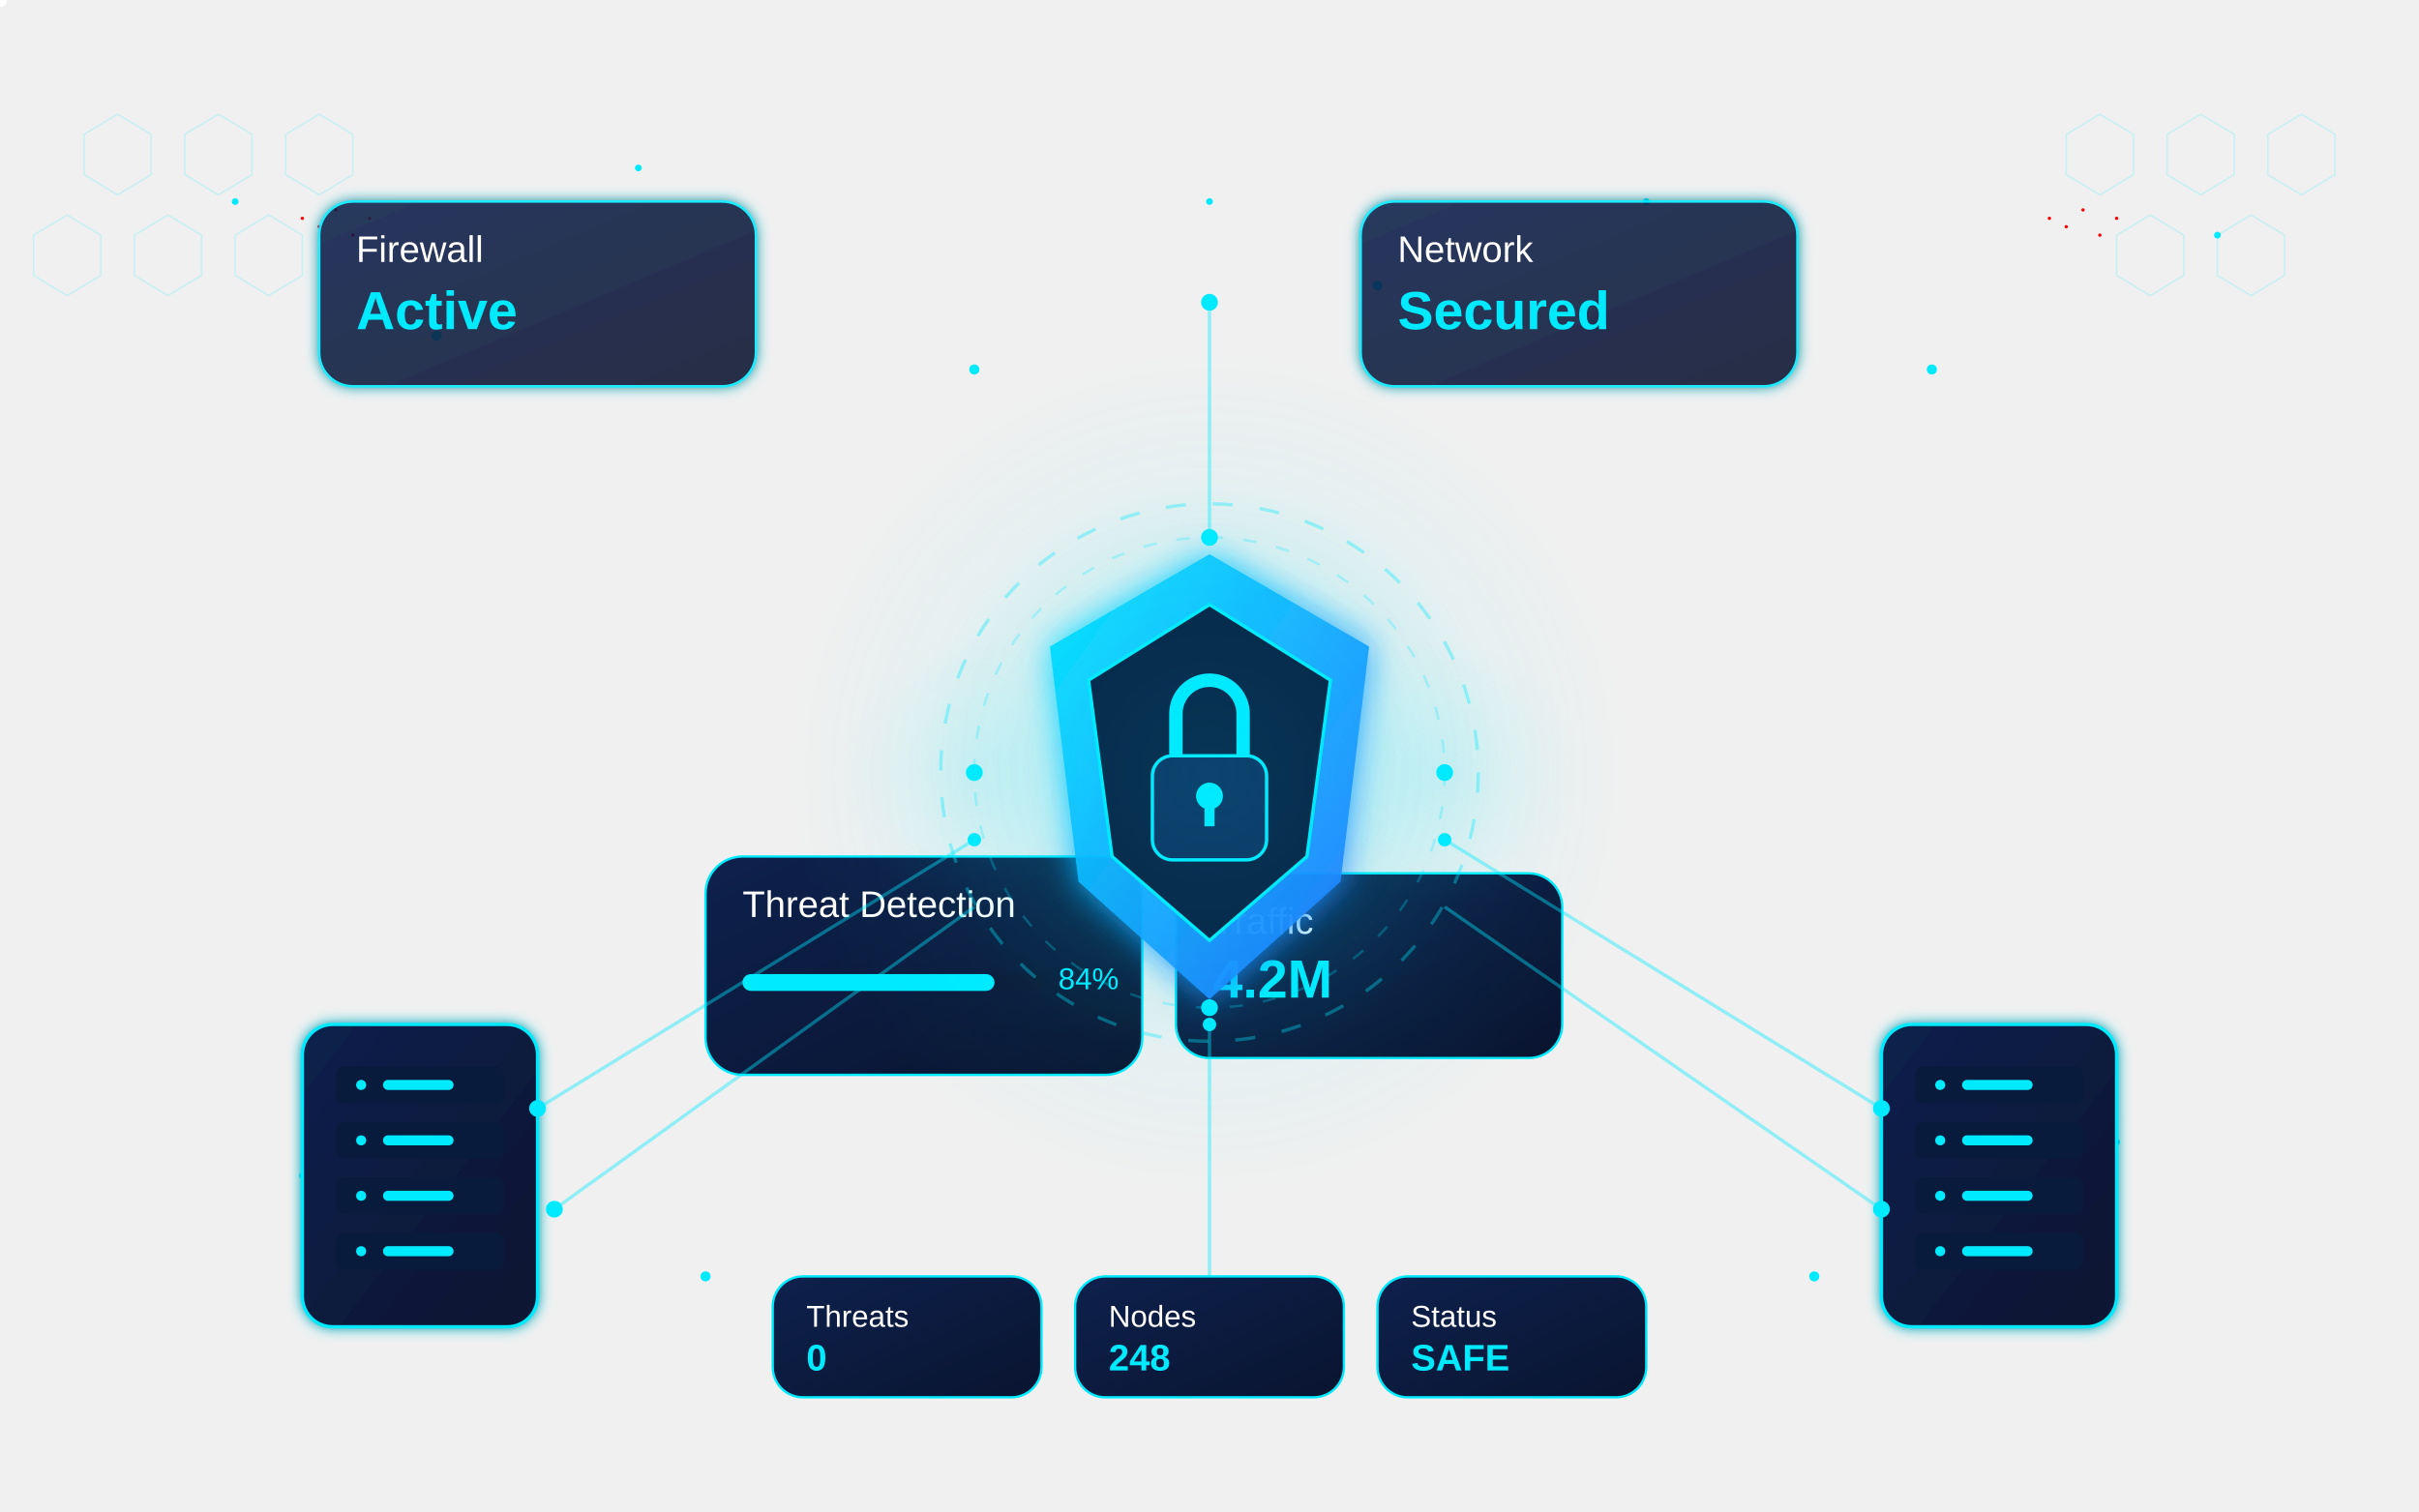
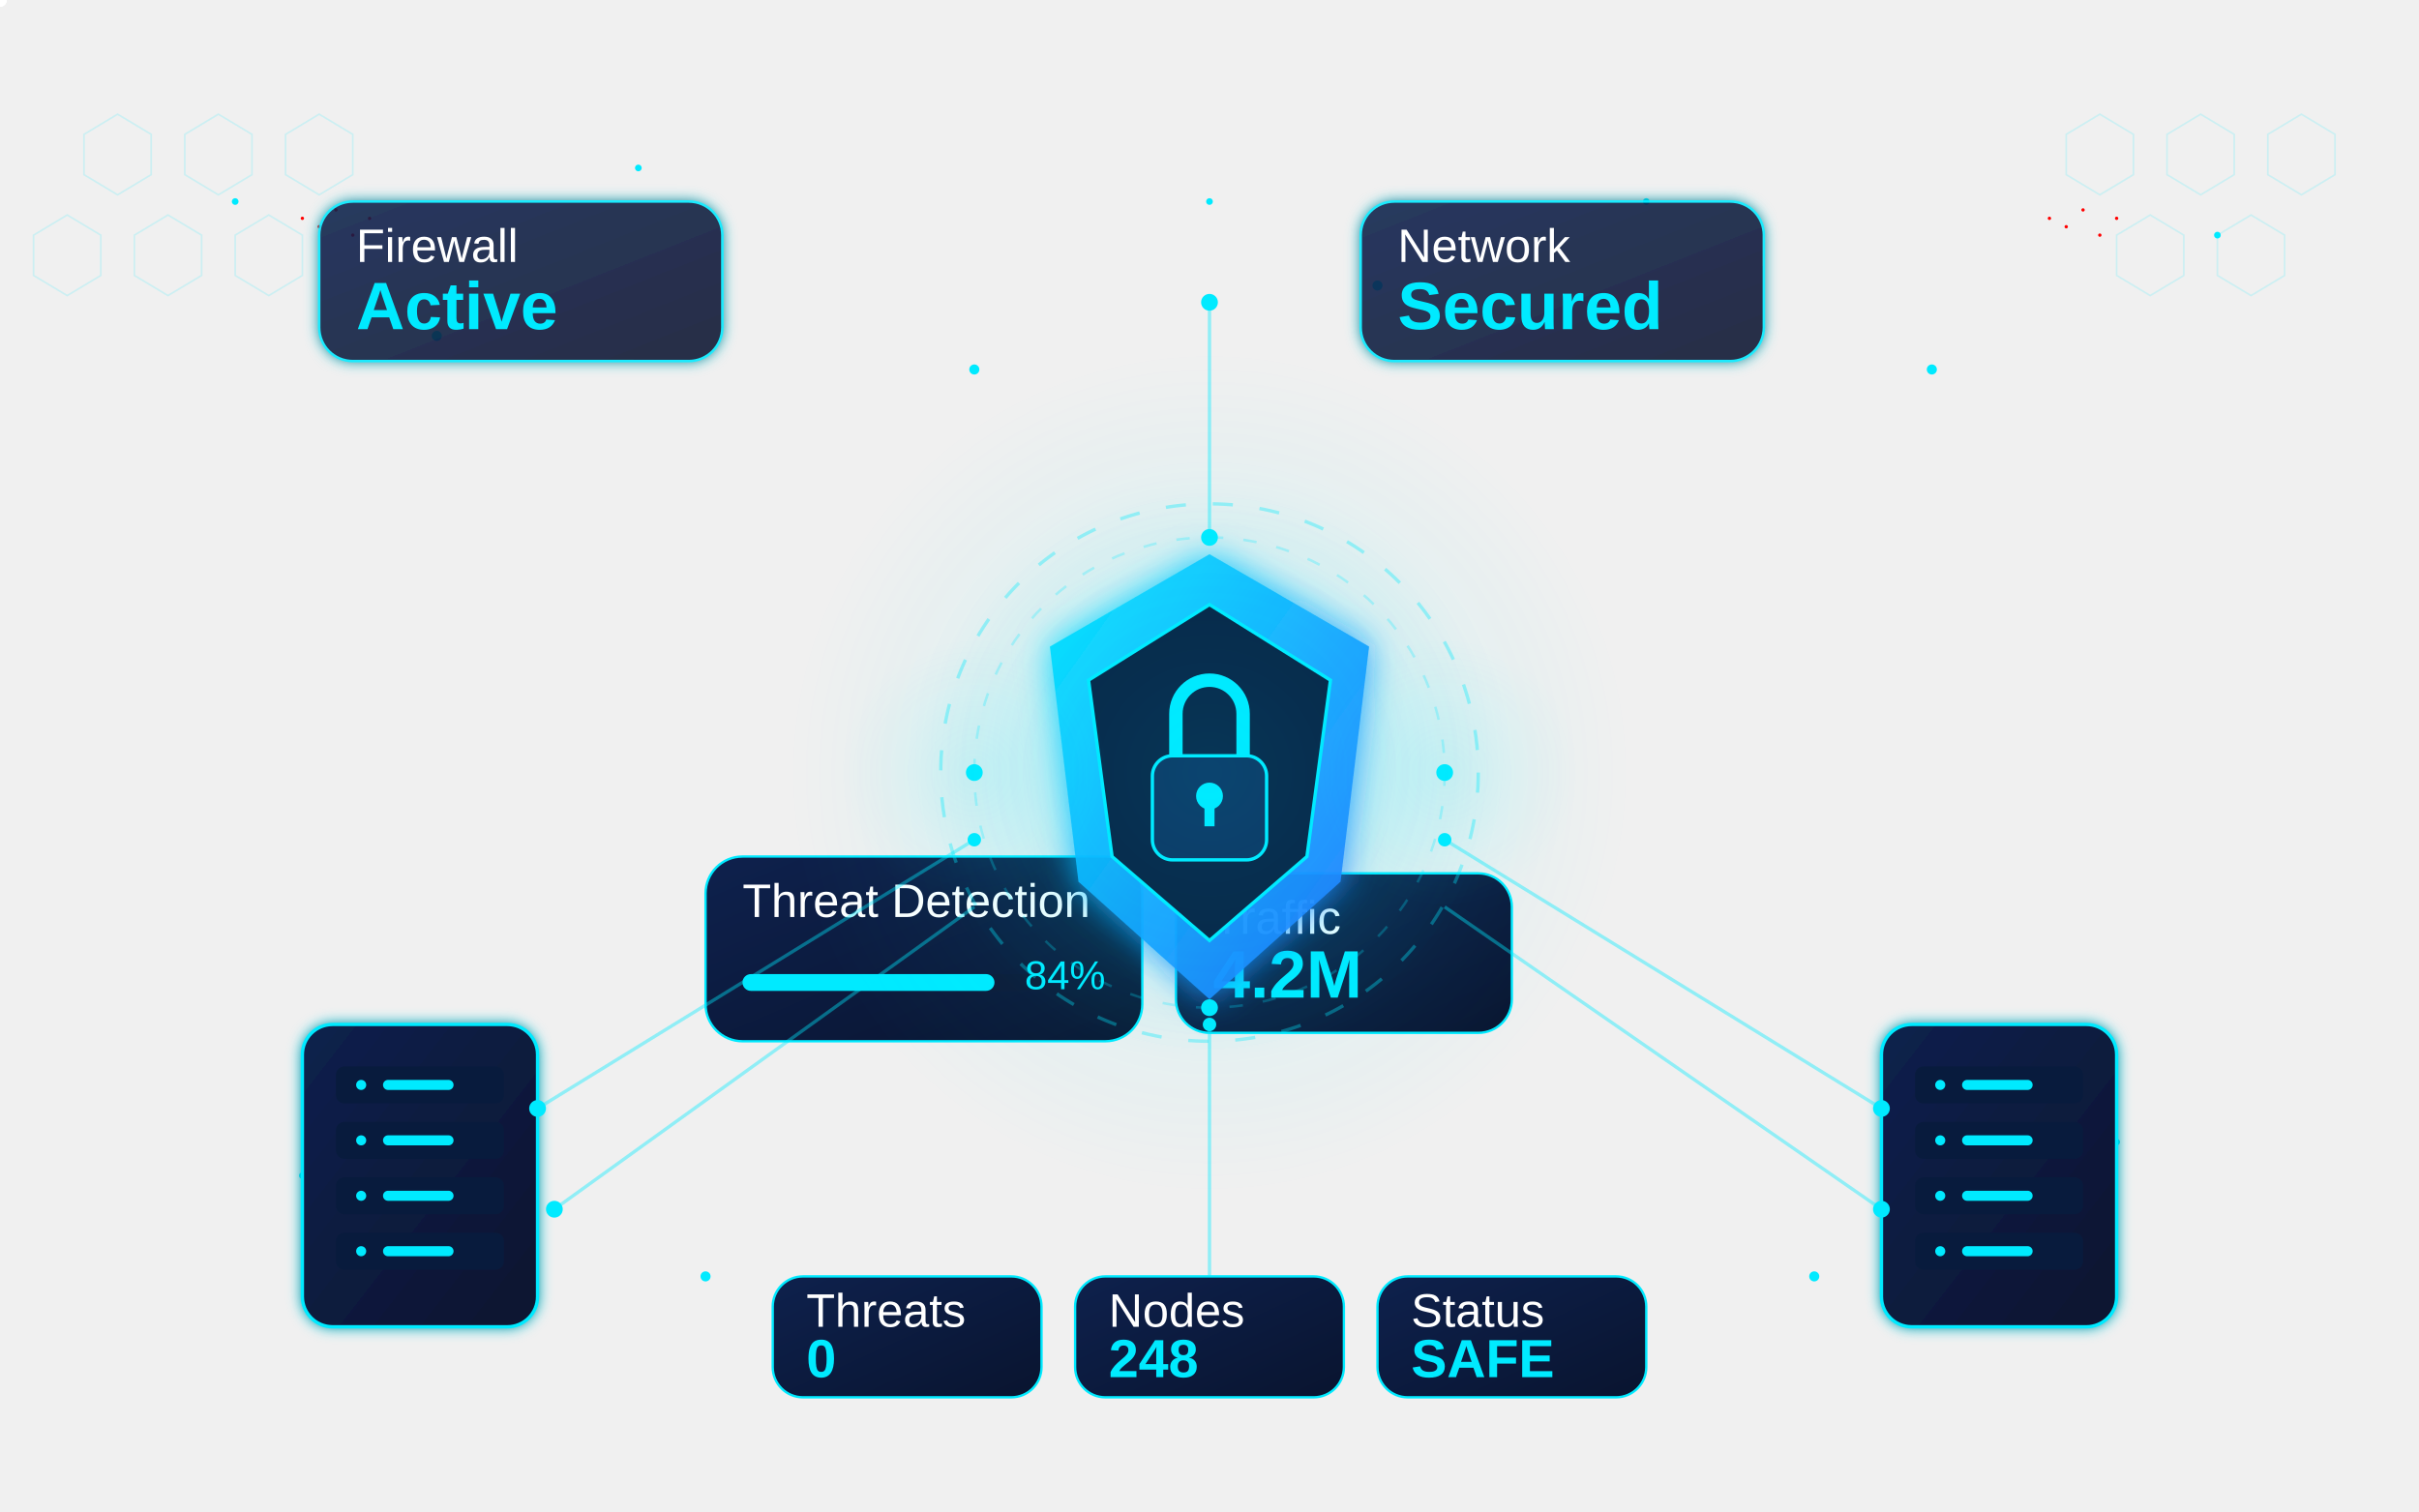
<svg xmlns="http://www.w3.org/2000/svg" width="1440" height="900" viewBox="0 0 1440 900">
  <defs>
    <linearGradient id="cardGradient" x1="0%" y1="0%" x2="100%" y2="100%">
      <stop offset="0%" stop-color="#0E214D" />
      <stop offset="100%" stop-color="#09142F" />
    </linearGradient>
    <linearGradient id="shieldGradient" x1="0%" y1="0%" x2="100%" y2="100%">
      <stop offset="0%" stop-color="#00E7FF" />
      <stop offset="100%" stop-color="#286CFF" />
    </linearGradient>
    <radialGradient id="cyanGlow">
      <stop offset="0%" stop-color="#00EAFF" stop-opacity="0.65" />
      <stop offset="100%" stop-color="#00EAFF" stop-opacity="0" />
    </radialGradient>
    <filter id="shieldGlow" x="-100%" y="-100%" width="300%" height="300%">
      <feGaussianBlur stdDeviation="10" result="blur" />
      <feMerge>
        <feMergeNode in="blur" />
        <feMergeNode in="SourceGraphic" />
      </feMerge>
    </filter>
    <filter id="cardGlow" x="-100%" y="-100%" width="300%" height="300%">
      <feGaussianBlur stdDeviation="4" result="blur" />
      <feMerge>
        <feMergeNode in="blur" />
        <feMergeNode in="SourceGraphic" />
      </feMerge>
    </filter>
    <filter id="glassBlur">
      <feGaussianBlur stdDeviation="8" />
    </filter>
  </defs>
  <style>
  .pulse-glow {
    animation: pulseGlow 3s ease-in-out infinite;
  }

  .float-card {
    animation: floatCard 4s ease-in-out infinite;
  }

  .rotate-ring {
    animation: spinRing 30s linear infinite;
  }
  .rotate-ring-reverse {
    animation: spinRingReverse 30s linear infinite;
  }

  .particle {
    animation: particleMove 5s infinite alternate ease-in-out;
  }

  .network-dot {
    animation: blinkDot 1.5s infinite;
  }

  @keyframes pulseGlow {
    0% { opacity: 0.65; }
    50% { opacity: 1; }
    100% { opacity: 0.65; }
  }

  @keyframes floatCard {
    0% { transform: translateY(0px); }
    50% { transform: translateY(-8px); }
    100% { transform: translateY(0px); }
  }

  @keyframes spinRing {
  from { transform: rotate(0deg); }
  to { transform: rotate(360deg); }
  }
  @keyframes spinRingReverse {
  from { transform: rotate(360deg); }
  to { transform: rotate(0deg); }
  }

  @keyframes rotateRing {
    from { transform: rotate(0deg); }
    to { transform: rotate(360deg); }
  }

  @keyframes particleMove {
    from { transform: translateY(0px); opacity: 0.4; }
    to { transform: translateY(-12px); opacity: 1; }
  }

  @keyframes blinkDot {
    0% { opacity: 0.4; }
    50% { opacity: 1; }
    100% { opacity: 0.4; }
  }
</style>
  <g id="background">
    <rect width="1440" height="900" fill="url(#bgGradient)" />
    <circle cx="720" cy="450" r="180" fill="url(#cyanGlow)" opacity="0.12" />
  </g>
  <g id="hex-grid" opacity="0.15" stroke="#00EAFF" stroke-width="1" fill="none">
    <polygon points="50,80 70,68 90,80 90,104 70,116 50,104" />
    <polygon points="110,80 130,68 150,80 150,104 130,116 110,104" />
    <polygon points="170,80 190,68 210,80 210,104 190,116 170,104" />
    <polygon points="1230,80 1250,68 1270,80 1270,104 1250,116 1230,104" />
    <polygon points="1290,80 1310,68 1330,80 1330,104 1310,116 1290,104" />
    <polygon points="1350,80 1370,68 1390,80 1390,104 1370,116 1350,104" />
    <polygon points="20,140 40,128 60,140 60,164 40,176 20,164" />
    <polygon points="80,140 100,128 120,140 120,164 100,176 80,164" />
    <polygon points="140,140 160,128 180,140 180,164 160,176 140,164" />
    <polygon points="1260,140 1280,128 1300,140 1300,164 1280,176 1260,164" />
    <polygon points="1320,140 1340,128 1360,140 1360,164 1340,176 1320,164" />
  </g>
  <g id="particles">
    <circle class="particle" cx="140" cy="120" r="2" fill="#00EAFF" />
    <circle class="particle" cx="260" cy="200" r="3" fill="#00EAFF" />
    <circle class="particle" cx="380" cy="100" r="2" fill="#00EAFF" />
    <circle class="particle" cx="580" cy="220" r="3" fill="#00EAFF" />
    <circle class="particle" cx="720" cy="120" r="2" fill="#00EAFF" />
    <circle class="particle" cx="820" cy="170" r="3" fill="#00EAFF" />
    <circle class="particle" cx="980" cy="120" r="2" fill="#00EAFF" />
    <circle class="particle" cx="1150" cy="220" r="3" fill="#00EAFF" />
    <circle class="particle" cx="1320" cy="140" r="2" fill="#00EAFF" />
    <circle class="particle" cx="180" cy="700" r="2" fill="#00EAFF" />
    <circle class="particle" cx="420" cy="760" r="3" fill="#00EAFF" />
    <circle class="particle" cx="760" cy="780" r="2" fill="#00EAFF" />
    <circle class="particle" cx="1080" cy="760" r="3" fill="#00EAFF" />
    <circle class="particle" cx="1260" cy="680" r="2" fill="#00EAFF" />
  </g>
  <g id="map-dots" opacity="1" fill="#f00">
    <circle cx="180" cy="130" r="1" />
    <circle cx="190" cy="135" r="1" />
    <circle cx="200" cy="125" r="1" />
    <circle cx="210" cy="140" r="1" />
    <circle cx="220" cy="130" r="1" />
    <circle cx="1220" cy="130" r="1" />
    <circle cx="1230" cy="135" r="1" />
    <circle cx="1240" cy="125" r="1" />
    <circle cx="1250" cy="140" r="1" />
    <circle cx="1260" cy="130" r="1" />
  </g>
  <g id="top-cards" transform="translate(1080,50)">
    <g class="float-card" transform="translate(790,50)">
-       <rect width="260" height="110" rx="20" fill="url(#cardGradient)" opacity="0.88" stroke="#00EAFF" stroke-width="1.5" filter="url(#cardGlow)" />
-       <text x="22" y="36" fill="#FFFFFF" font-size="22" font-family="Arial">
+       <rect width="240" height="95" rx="20" fill="url(#cardGradient)" opacity="0.88" stroke="#00EAFF" stroke-width="1.5" filter="url(#cardGlow)" />
+       <text x="22" y="36" fill="#FFFFFF" font-size="28" font-family="Arial">
      Data Protection
    </text>
-       <text x="22" y="76" fill="#00EAFF" font-size="32" font-family="Arial" font-weight="bold">
+       <text x="22" y="76" fill="#00EAFF" font-size="40" font-family="Arial" font-weight="bold">
      99.8%
    </text>
    </g>
  </g>
  <g id="top-cards" transform="translate(760,50)">
    <g class="float-card" transform="translate(1090,100)">
-       <rect width="260" height="110" rx="20" fill="url(#cardGradient)" opacity="0.88" stroke="#00EAFF" stroke-width="1.5" filter="url(#cardGlow)" />
-       <text x="22" y="36" fill="#FFFFFF" font-size="22" font-family="Arial">
+       <rect width="240" height="95" rx="20" fill="url(#cardGradient)" opacity="0.88" stroke="#00EAFF" stroke-width="1.5" filter="url(#cardGlow)" />
+       <text x="22" y="36" fill="#FFFFFF" font-size="28" font-family="Arial">
      Access Control
    </text>
-       <text x="22" y="76" fill="#00EAFF" font-size="32" font-family="Arial" font-weight="bold">
+       <text x="22" y="76" fill="#00EAFF" font-size="40" font-family="Arial" font-weight="bold">
      Verified
    </text>
    </g>
  </g>
  <g id="top-cards" transform="translate(420,50)">
    <g class="float-card" transform="translate(390,70)">
-       <rect width="260" height="110" rx="20" fill="url(#cardGradient)" opacity="0.88" stroke="#00EAFF" stroke-width="1.5" filter="url(#cardGlow)" />
-       <text x="22" y="36" fill="#FFFFFF" font-size="22" font-family="Arial">
+       <rect width="240" height="95" rx="20" fill="url(#cardGradient)" opacity="0.88" stroke="#00EAFF" stroke-width="1.5" filter="url(#cardGlow)" />
+       <text x="22" y="36" fill="#FFFFFF" font-size="28" font-family="Arial">
      Network
    </text>
-       <text x="22" y="76" fill="#00EAFF" font-size="32" font-family="Arial" font-weight="bold">
+       <text x="22" y="76" fill="#00EAFF" font-size="40" font-family="Arial" font-weight="bold">
      Secured
    </text>
    </g>
  </g>
  <g id="top-cards" transform="translate(100,50)">
    <g class="float-card" transform="translate(90,70)">
-       <rect width="260" height="110" rx="20" fill="url(#cardGradient)" opacity="0.88" stroke="#00EAFF" stroke-width="1.5" filter="url(#cardGlow)" />
-       <text x="22" y="36" fill="#FFFFFF" font-size="22" font-family="Arial">
+       <rect width="240" height="95" rx="20" fill="url(#cardGradient)" opacity="0.88" stroke="#00EAFF" stroke-width="1.5" filter="url(#cardGlow)" />
+       <text x="22" y="36" fill="#FFFFFF" font-size="28" font-family="Arial">
      Firewall
    </text>
-       <text x="22" y="76" fill="#00EAFF" font-size="32" font-family="Arial" font-weight="bold">
+       <text x="22" y="76" fill="#00EAFF" font-size="40" font-family="Arial" font-weight="bold">
      Active
    </text>
    </g>
  </g>
  <g id="left-cards" transform="translate(200,420)">
    <g class="float-card" transform="translate(500,100)">
-       <rect width="230" height="110" rx="20" fill="url(#cardGradient)" stroke="#00EAFF" stroke-width="1.4" />
-       <text x="22" y="36" fill="#FFF" font-size="22" font-family="Arial">Traffic</text>
-       <text x="22" y="74" fill="#00EAFF" font-size="32" font-weight="bold" font-family="Arial">
+       <rect width="200" height="95" rx="20" fill="url(#cardGradient)" stroke="#00EAFF" stroke-width="1.4" />
+       <text x="22" y="36" fill="#FFF" font-size="28" font-family="Arial">Traffic</text>
+       <text x="22" y="74" fill="#00EAFF" font-size="40" font-weight="bold" font-family="Arial">
      4.2M
    </text>
    </g>
  </g>
  <g id="left-cards" transform="translate(170,230)">
    <g class="float-card" transform="translate(250,280)">
-       <rect width="260" height="130" rx="22" fill="url(#cardGradient)" stroke="#00EAFF" stroke-width="1.4" />
-       <text x="22" y="36" fill="#FFF" font-size="22" font-family="Arial">Threat Detection</text>
+       <rect width="260" height="110" rx="22" fill="url(#cardGradient)" stroke="#00EAFF" stroke-width="1.4" />
+       <text x="22" y="36" fill="#FFF" font-size="28" font-family="Arial">Threat Detection</text>
      <rect x="22" y="70" width="180" height="10" rx="5" fill="#0C1835" />
      <rect x="22" y="70" width="150" height="10" rx="5" fill="#00EAFF" />
-       <text x="210" y="79" fill="#00EAFF" font-size="18" font-family="Arial">84%</text>
+       <text x="190" y="79" fill="#00EAFF" font-size="24" font-family="Arial">84%</text>
    </g>
  </g>
  <g id="right-cards" transform="translate(1020,230)">
    <g class="float-card" transform="translate(1110,290)">
-       <rect width="250" height="120" rx="20" fill="url(#cardGradient)" stroke="#00EAFF" stroke-width="1.4" />
-       <text x="22" y="36" fill="#FFF" font-size="22" font-family="Arial">Secure Nodes</text>
-       <text x="22" y="78" fill="#00EAFF" font-size="32" font-weight="bold" font-family="Arial">
+       <rect width="250" height="110" rx="20" fill="url(#cardGradient)" stroke="#00EAFF" stroke-width="1.4" />
+       <text x="22" y="36" fill="#FFF" font-size="28" font-family="Arial">Secure Nodes</text>
+       <text x="22" y="80" fill="#00EAFF" font-size="40" font-weight="bold" font-family="Arial">
      248
    </text>
    </g>
  </g>
  <g id="right-cards" transform="translate(1000,420)">
    <g class="float-card" transform="translate(1100,460)">
-       <rect width="260" height="120" rx="20" fill="url(#cardGradient)" stroke="#00EAFF" stroke-width="1.4" />
-       <text x="22" y="36" fill="#FFF" font-size="22" font-family="Arial">Requests</text>
-       <text x="22" y="78" fill="#00EAFF" font-size="32" font-weight="bold" font-family="Arial">
+       <rect width="200" height="100" rx="20" fill="url(#cardGradient)" stroke="#00EAFF" stroke-width="1.4" />
+       <text x="22" y="36" fill="#FFF" font-size="28" font-family="Arial">Requests</text>
+       <text x="22" y="78" fill="#00EAFF" font-size="40" font-weight="bold" font-family="Arial">
      8.4M
    </text>
    </g>
  </g>
  <g id="shield-core" transform="translate(720,460)">
    <circle class="pulse-glow" cx="0" cy="0" r="170" fill="url(#cyanGlow)" opacity="0.25" />
    <g class="rotate-ring">
      <circle cx="0" cy="0" r="160" fill="none" stroke="#00EAFF" stroke-width="2" opacity="0.35" stroke-dasharray="12 16" />
    </g>
    <g class="rotate-ring-reverse">
      <circle cx="0" cy="0" r="140" fill="none" stroke="#00EAFF" stroke-width="1.5" opacity="0.25" stroke-dasharray="8 12" />
    </g>
    <path d="     M 0 -130     L 95 -75     L 78 65     L 0 135     L -78 65     L -95 -75     Z" fill="url(#shieldGradient)" filter="url(#shieldGlow)" opacity="0.95" />
    <path d="     M 0 -100     L 72 -55     L 58 50     L 0 100     L -58 50     L -72 -55     Z" fill="#081B3D" stroke="#00EAFF" stroke-width="2" />
    <rect x="-34" y="-10" width="68" height="62" rx="12" fill="#0D2C5A" stroke="#00EAFF" stroke-width="2" />
    <path d="     M -20 -10     L -20 -35     A 20 20 0 0 1 20 -35     L 20 -10" fill="none" stroke="#00EAFF" stroke-width="8" />
    <circle cx="0" cy="14" r="8" fill="#00EAFF" />
    <rect x="-3" y="14" width="6" height="18" fill="#00EAFF" />
    <circle class="network-dot" cx="-140" cy="0" r="5" fill="#00EAFF" />
    <circle class="network-dot" cx="140" cy="0" r="5" fill="#00EAFF" />
    <circle class="network-dot" cx="0" cy="-140" r="5" fill="#00EAFF" />
    <circle class="network-dot" cx="0" cy="140" r="5" fill="#00EAFF" />
  </g>
  <g id="shield-glows">
    <circle cx="580" cy="460" r="80" fill="url(#cyanGlow)" opacity="0.15" />
    <circle cx="860" cy="460" r="80" fill="url(#cyanGlow)" opacity="0.15" />
  </g>
  <g id="server-left" transform="translate(180,610)">
    <rect width="140" height="180" rx="18" fill="url(#cardGradient)" stroke="#00EAFF" stroke-width="2" filter="url(#cardGlow)" />
    <rect x="20" y="25" width="100" height="22" rx="5" fill="#081B3D" />
    <rect x="20" y="58" width="100" height="22" rx="5" fill="#081B3D" />
    <rect x="20" y="91" width="100" height="22" rx="5" fill="#081B3D" />
    <rect x="20" y="124" width="100" height="22" rx="5" fill="#081B3D" />
    <circle cx="35" cy="36" r="3" fill="#00EAFF" />
    <circle cx="35" cy="69" r="3" fill="#00EAFF" />
    <circle cx="35" cy="102" r="3" fill="#00EAFF" />
    <circle cx="35" cy="135" r="3" fill="#00EAFF" />
    <rect x="48" y="33" width="42" height="6" rx="3" fill="#00EAFF" />
    <rect x="48" y="66" width="42" height="6" rx="3" fill="#00EAFF" />
    <rect x="48" y="99" width="42" height="6" rx="3" fill="#00EAFF" />
    <rect x="48" y="132" width="42" height="6" rx="3" fill="#00EAFF" />
  </g>
  <g id="server-right" transform="translate(1120,610)">
    <rect width="140" height="180" rx="18" fill="url(#cardGradient)" stroke="#00EAFF" stroke-width="2" filter="url(#cardGlow)" />
    <rect x="20" y="25" width="100" height="22" rx="5" fill="#081B3D" />
    <rect x="20" y="58" width="100" height="22" rx="5" fill="#081B3D" />
    <rect x="20" y="91" width="100" height="22" rx="5" fill="#081B3D" />
    <rect x="20" y="124" width="100" height="22" rx="5" fill="#081B3D" />
    <circle cx="35" cy="36" r="3" fill="#00EAFF" />
    <circle cx="35" cy="69" r="3" fill="#00EAFF" />
    <circle cx="35" cy="102" r="3" fill="#00EAFF" />
    <circle cx="35" cy="135" r="3" fill="#00EAFF" />
    <rect x="48" y="33" width="42" height="6" rx="3" fill="#00EAFF" />
    <rect x="48" y="66" width="42" height="6" rx="3" fill="#00EAFF" />
    <rect x="48" y="99" width="42" height="6" rx="3" fill="#00EAFF" />
    <rect x="48" y="132" width="42" height="6" rx="3" fill="#00EAFF" />
  </g>
  <g id="bottom-cards">
    <g transform="translate(460,760)">
      <rect width="160" height="72" rx="18" fill="url(#cardGradient)" stroke="#00EAFF" stroke-width="1.4" />
-       <text x="20" y="30" fill="#FFF" font-size="18" font-family="Arial">Threats</text>
-       <text x="20" y="56" fill="#00EAFF" font-size="22" font-weight="bold" font-family="Arial">0</text>
+       <text x="20" y="30" fill="#FFF" font-size="28" font-family="Arial">Threats</text>
+       <text x="20" y="60" fill="#00EAFF" font-size="32" font-weight="bold" font-family="Arial">0</text>
    </g>
    <g transform="translate(640,760)">
      <rect width="160" height="72" rx="18" fill="url(#cardGradient)" stroke="#00EAFF" stroke-width="1.4" />
-       <text x="20" y="30" fill="#FFF" font-size="18" font-family="Arial">Nodes</text>
-       <text x="20" y="56" fill="#00EAFF" font-size="22" font-weight="bold" font-family="Arial">248</text>
+       <text x="20" y="30" fill="#FFF" font-size="28" font-family="Arial">Nodes</text>
+       <text x="20" y="60" fill="#00EAFF" font-size="32" font-weight="bold" font-family="Arial">248</text>
    </g>
    <g transform="translate(820,760)">
      <rect width="160" height="72" rx="18" fill="url(#cardGradient)" stroke="#00EAFF" stroke-width="1.4" />
-       <text x="20" y="30" fill="#FFF" font-size="18" font-family="Arial">Status</text>
-       <text x="20" y="56" fill="#00EAFF" font-size="22" font-weight="bold" font-family="Arial">SAFE</text>
+       <text x="20" y="30" fill="#FFF" font-size="28" font-family="Arial">Status</text>
+       <text x="20" y="60" fill="#00EAFF" font-size="32" font-weight="bold" font-family="Arial">SAFE</text>
    </g>
  </g>
  <g id="network-lines" stroke="#00EAFF" stroke-width="2" opacity="0.4" fill="none">
    <line x1="320" y1="660" x2="580" y2="500" />
    <line x1="330" y1="720" x2="580" y2="540" />
    <line x1="1120" y1="660" x2="860" y2="500" />
    <line x1="1120" y1="720" x2="860" y2="540" />
    <line x1="720" y1="180" x2="720" y2="320" />
    <line x1="720" y1="610" x2="720" y2="760" />
  </g>
  <g id="network-nodes">
    <circle class="network-dot" cx="320" cy="660" r="5" fill="#00EAFF" />
    <circle class="network-dot" cx="330" cy="720" r="5" fill="#00EAFF" />
    <circle class="network-dot" cx="1120" cy="660" r="5" fill="#00EAFF" />
    <circle class="network-dot" cx="1120" cy="720" r="5" fill="#00EAFF" />
    <circle class="network-dot" cx="720" cy="180" r="5" fill="#00EAFF" />
    <circle class="network-dot" cx="580" cy="500" r="4" fill="#00EAFF" />
    <circle class="network-dot" cx="860" cy="500" r="4" fill="#00EAFF" />
    <circle class="network-dot" cx="720" cy="610" r="4" fill="#00EAFF" />
  </g>
  <g id="data-flow">
    <circle r="4" fill="#FFFFFF">
      <animateMotion dur="4s" repeatCount="indefinite" path="M320,660 L580,500" />
    </circle>
    <circle r="4" fill="#FFFFFF">
      <animateMotion dur="4s" repeatCount="indefinite" path="M1120,660 L860,500" />
    </circle>
    <circle r="4" fill="#FFFFFF">
      <animateMotion dur="3s" repeatCount="indefinite" path="M720,180 L720,320" />
    </circle>
  </g>
  <g opacity="0.2">
    <circle cx="720" cy="460" r="250" fill="url(#cyanGlow)" />
  </g>
</svg>
